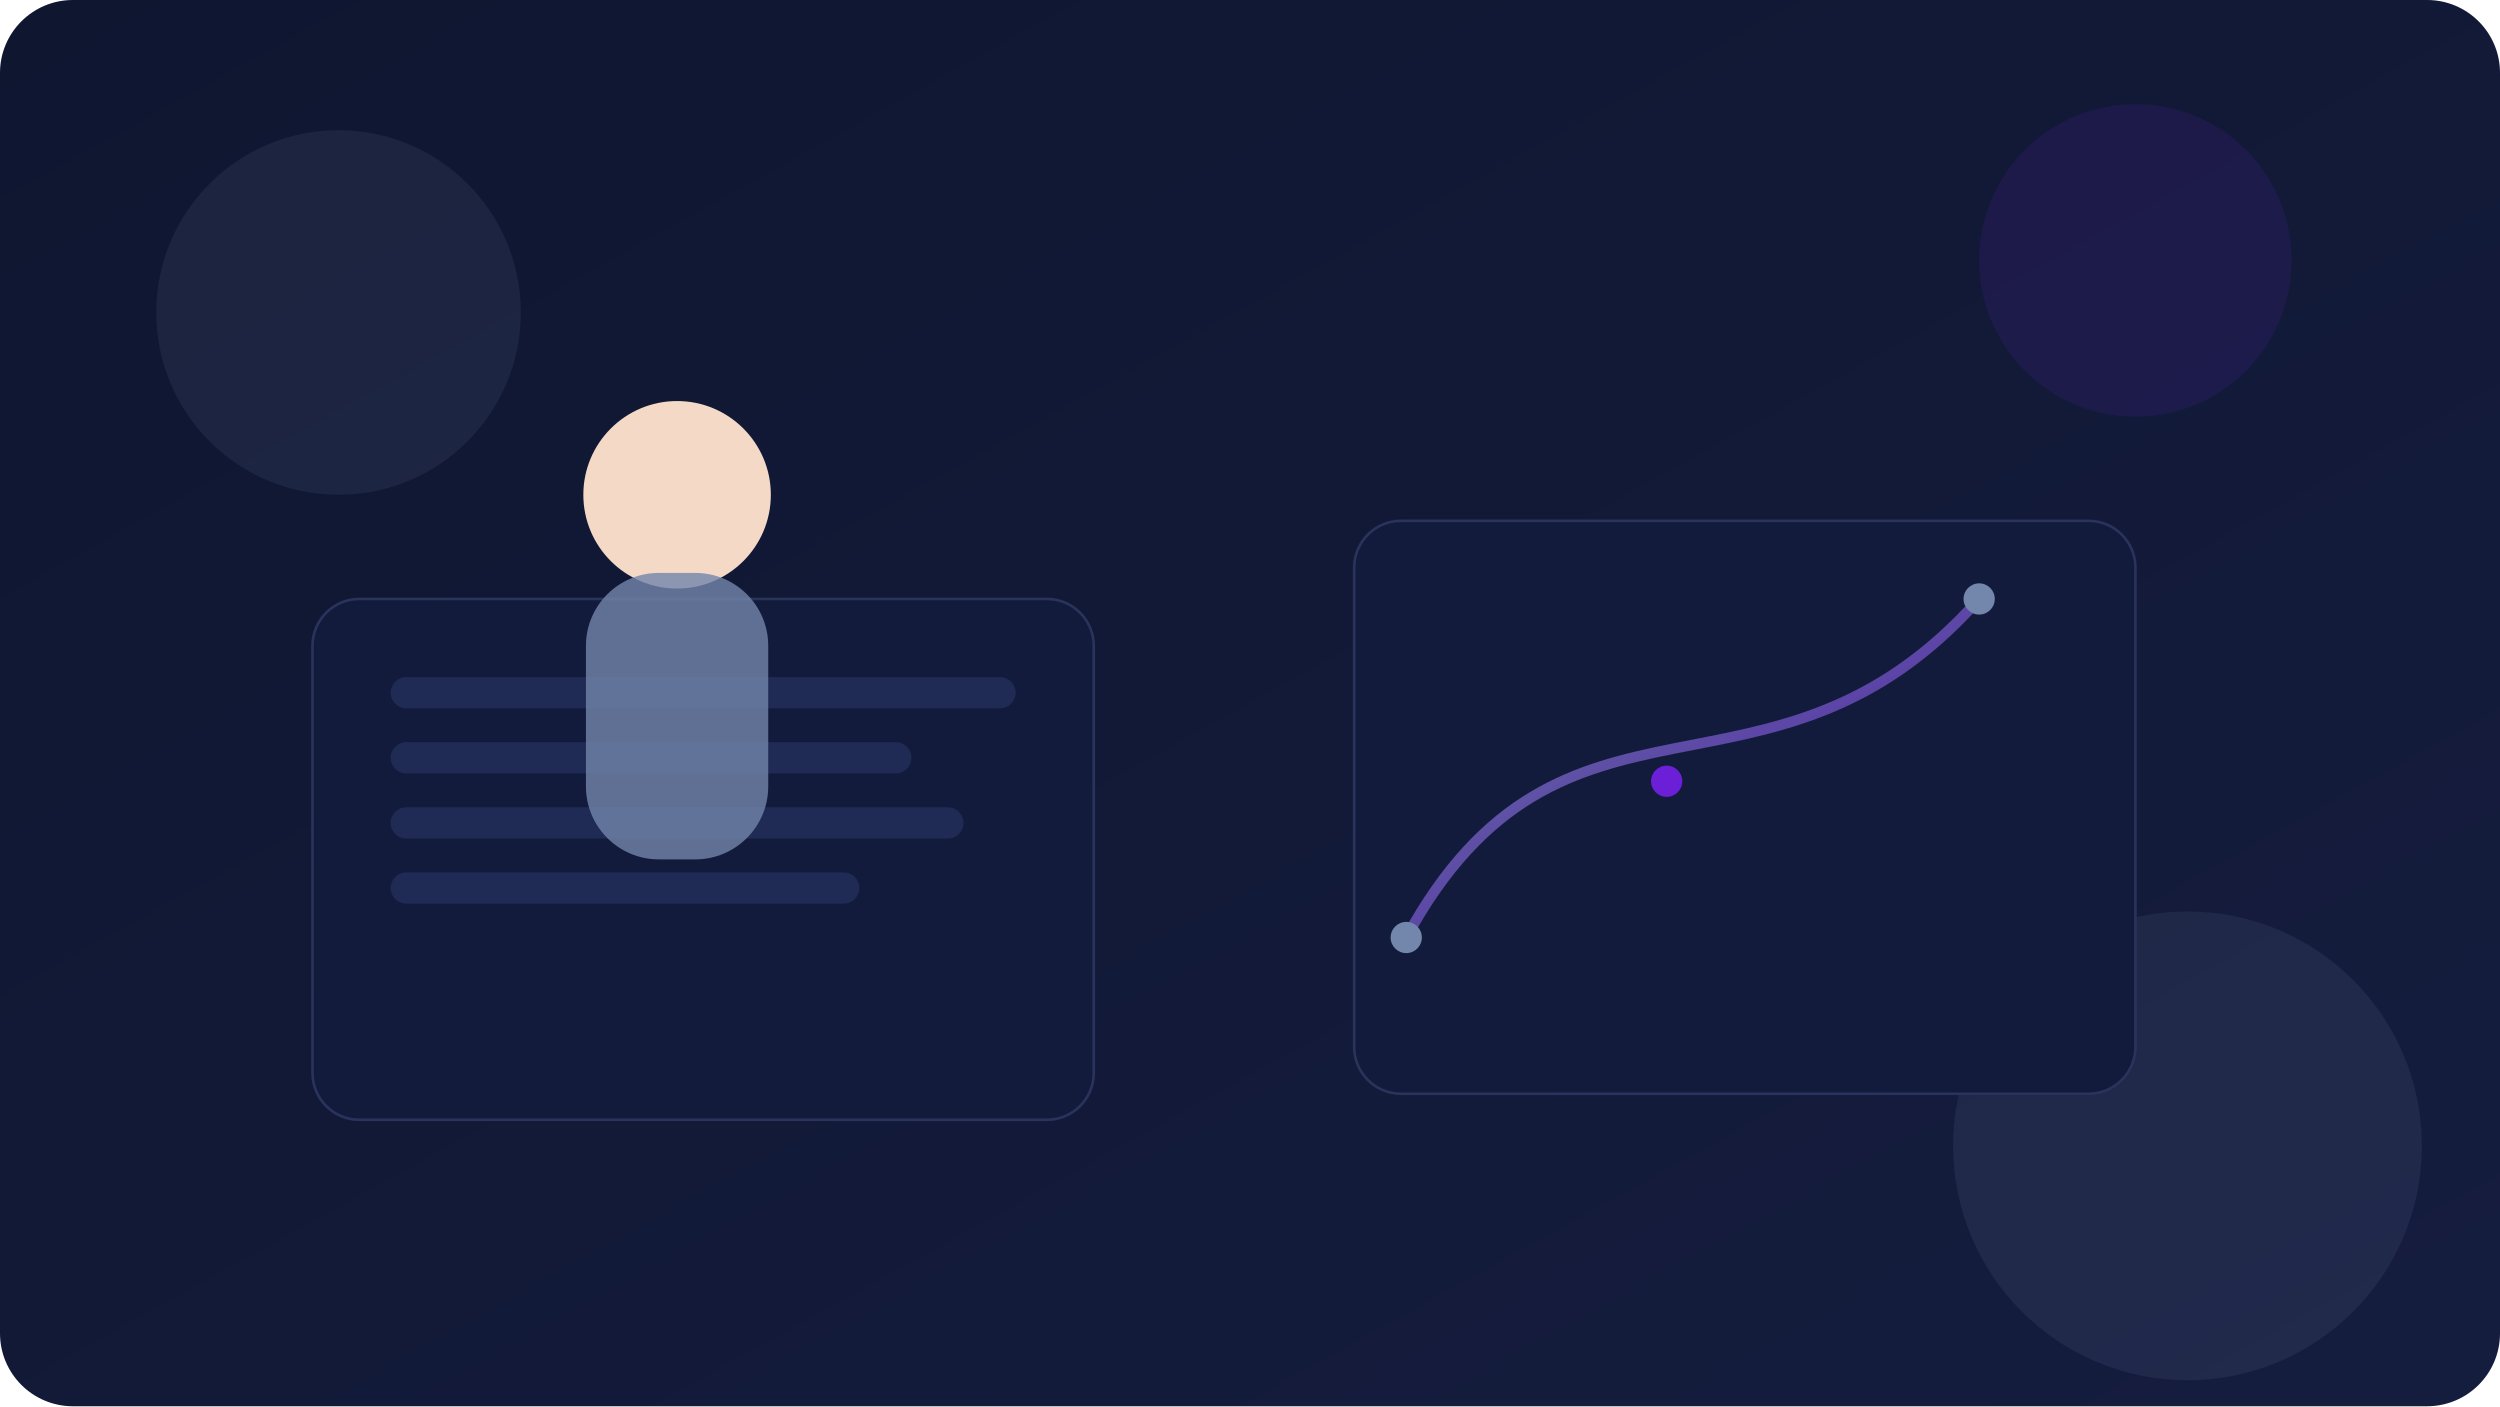
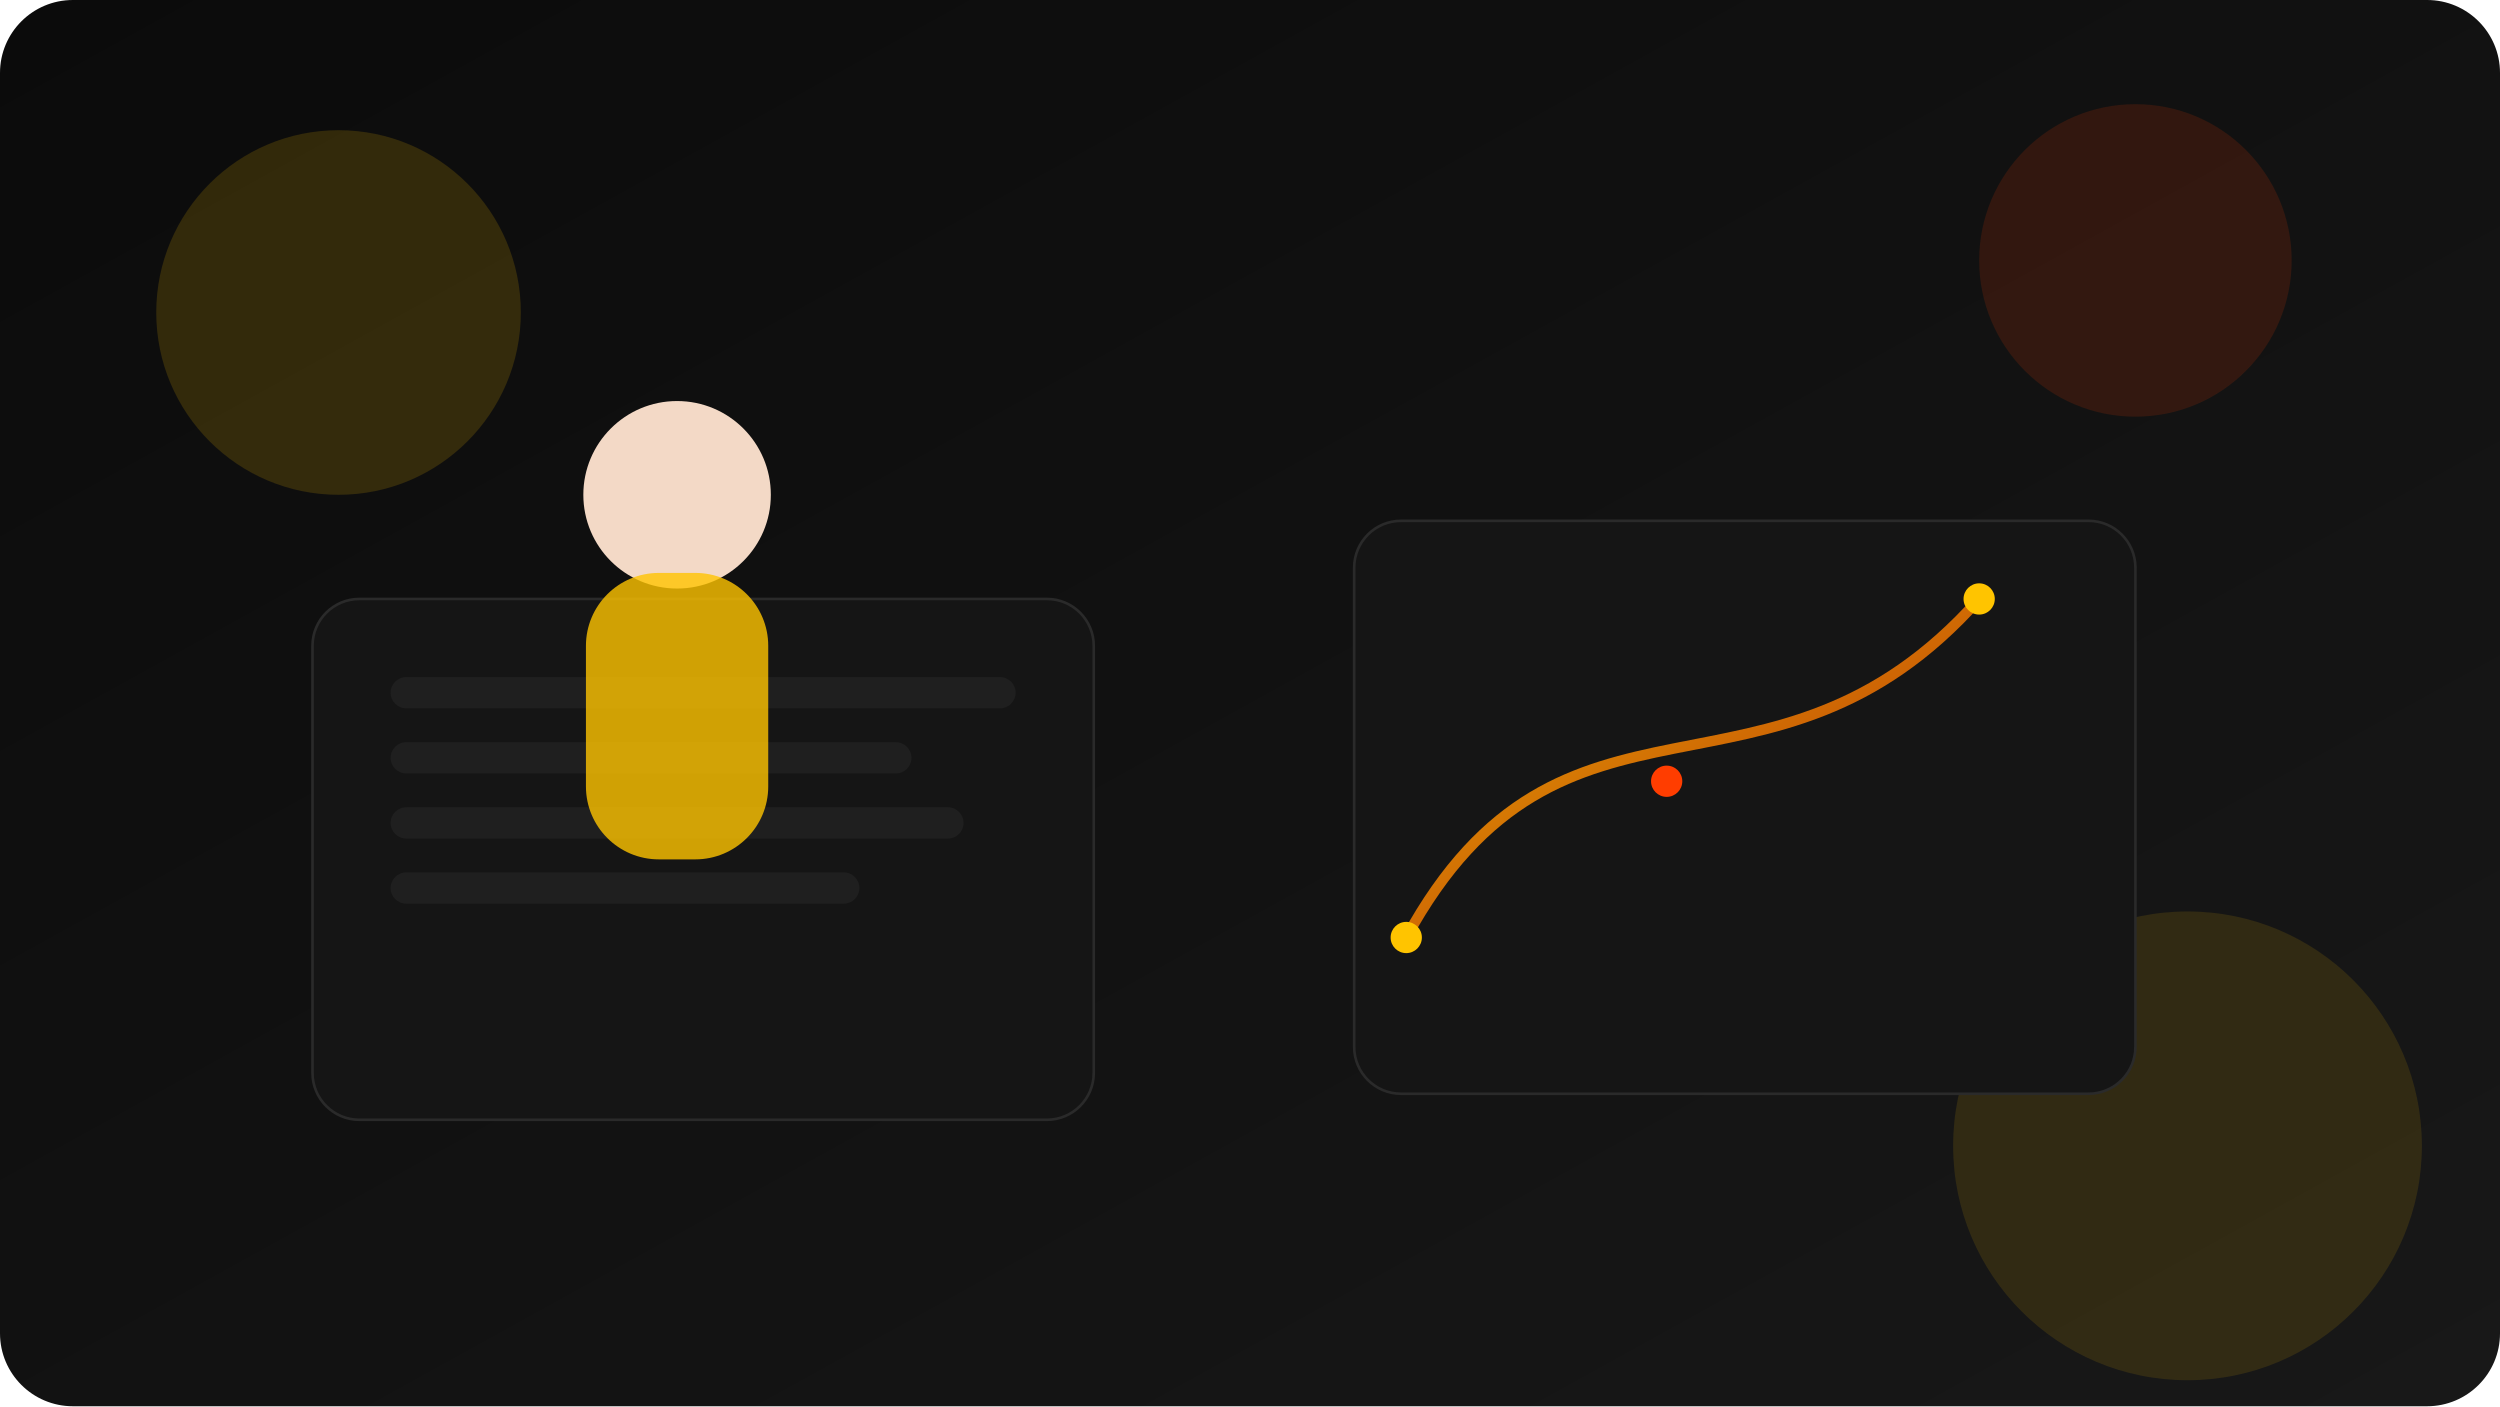
<svg xmlns="http://www.w3.org/2000/svg" width="960" height="540" viewBox="0 0 960 540" role="img" aria-label="Article illustration">
  <defs>
    <linearGradient id="bg" x1="0" y1="0" x2="1" y2="1">
-       <stop offset="0%" stop-color="#0f1630" />
-       <stop offset="100%" stop-color="#151d3f" />
+       <stop offset="0%" stop-color="#0b0b0b" />
+       <stop offset="100%" stop-color="#181818" />
    </linearGradient>
    <linearGradient id="glow" x1="0" y1="0" x2="1" y2="1">
-       <stop offset="0%" stop-color="#7386ab" stop-opacity="0.9" />
-       <stop offset="100%" stop-color="#6b1fd6" stop-opacity="0.7" />
+       <stop offset="0%" stop-color="#ffc400" stop-opacity="0.9" />
+       <stop offset="100%" stop-color="#ff3d00" stop-opacity="0.7" />
    </linearGradient>
  </defs>
  <rect width="960" height="540" rx="28" fill="url(#bg)" />
-   <circle cx="130" cy="120" r="70" fill="#7386ab" opacity="0.12" />
-   <circle cx="820" cy="100" r="60" fill="#6b1fd6" opacity="0.12" />
-   <circle cx="840" cy="440" r="90" fill="#7386ab" opacity="0.12" />
-   <rect x="120" y="230" width="300" height="200" rx="18" fill="#121b3b" stroke="#2a335b" />
-   <rect x="150" y="260" width="240" height="12" rx="6" fill="#1f2a55" />
-   <rect x="150" y="285" width="200" height="12" rx="6" fill="#1f2a55" />
-   <rect x="150" y="310" width="220" height="12" rx="6" fill="#1f2a55" />
-   <rect x="150" y="335" width="180" height="12" rx="6" fill="#1f2a55" />
-   <rect x="520" y="200" width="300" height="220" rx="18" fill="#121b3b" stroke="#2a335b" />
+   <circle cx="130" cy="120" r="70" fill="#ffc400" opacity="0.16" />
+   <circle cx="820" cy="100" r="60" fill="#ff3d00" opacity="0.14" />
+   <circle cx="840" cy="440" r="90" fill="#ffc400" opacity="0.12" />
+   <rect x="120" y="230" width="300" height="200" rx="18" fill="#151515" stroke="#2a2a2a" />
+   <rect x="150" y="260" width="240" height="12" rx="6" fill="#1f1f1f" />
+   <rect x="150" y="285" width="200" height="12" rx="6" fill="#1f1f1f" />
+   <rect x="150" y="310" width="220" height="12" rx="6" fill="#1f1f1f" />
+   <rect x="150" y="335" width="180" height="12" rx="6" fill="#1f1f1f" />
+   <rect x="520" y="200" width="300" height="220" rx="18" fill="#151515" stroke="#2a2a2a" />
  <path d="M540 360 C600 250, 680 320, 760 230" stroke="url(#glow)" stroke-width="4" fill="none" />
-   <circle cx="540" cy="360" r="6" fill="#7386ab" />
-   <circle cx="640" cy="300" r="6" fill="#6b1fd6" />
-   <circle cx="760" cy="230" r="6" fill="#7386ab" />
+   <circle cx="540" cy="360" r="6" fill="#ffc400" />
+   <circle cx="640" cy="300" r="6" fill="#ff3d00" />
+   <circle cx="760" cy="230" r="6" fill="#ffc400" />
  <circle cx="260" cy="190" r="36" fill="#f3d9c6" />
-   <rect x="225" y="220" width="70" height="110" rx="28" fill="#7386ab" opacity="0.8" />
+   <rect x="225" y="220" width="70" height="110" rx="28" fill="#ffc400" opacity="0.8" />
</svg>
